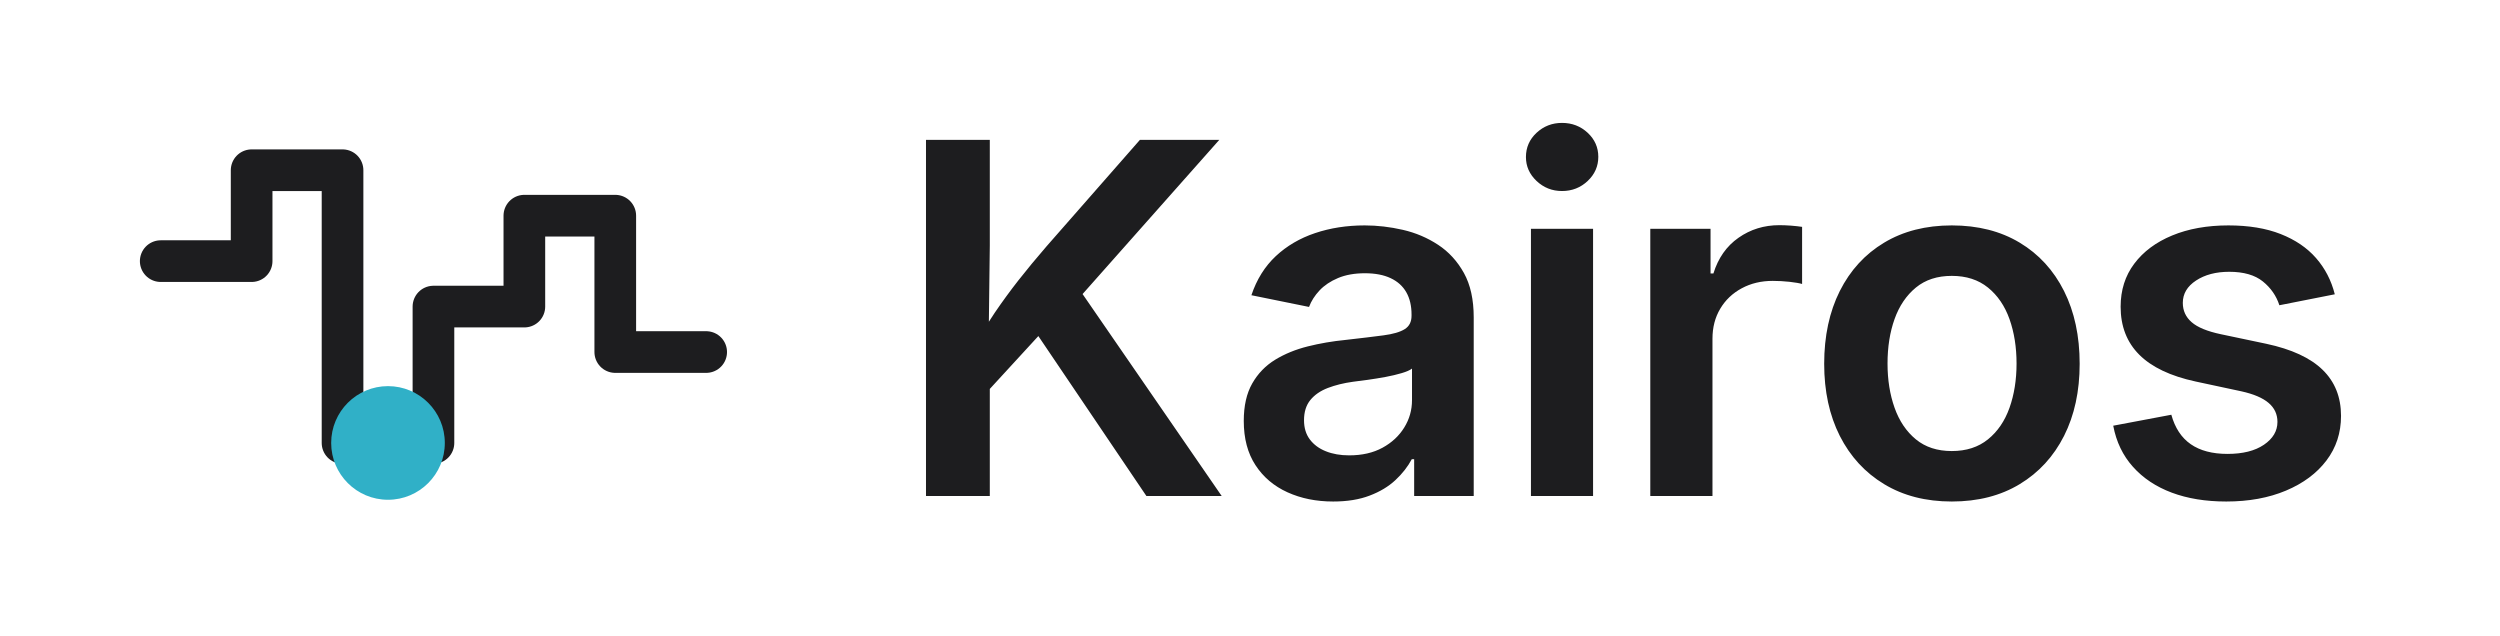
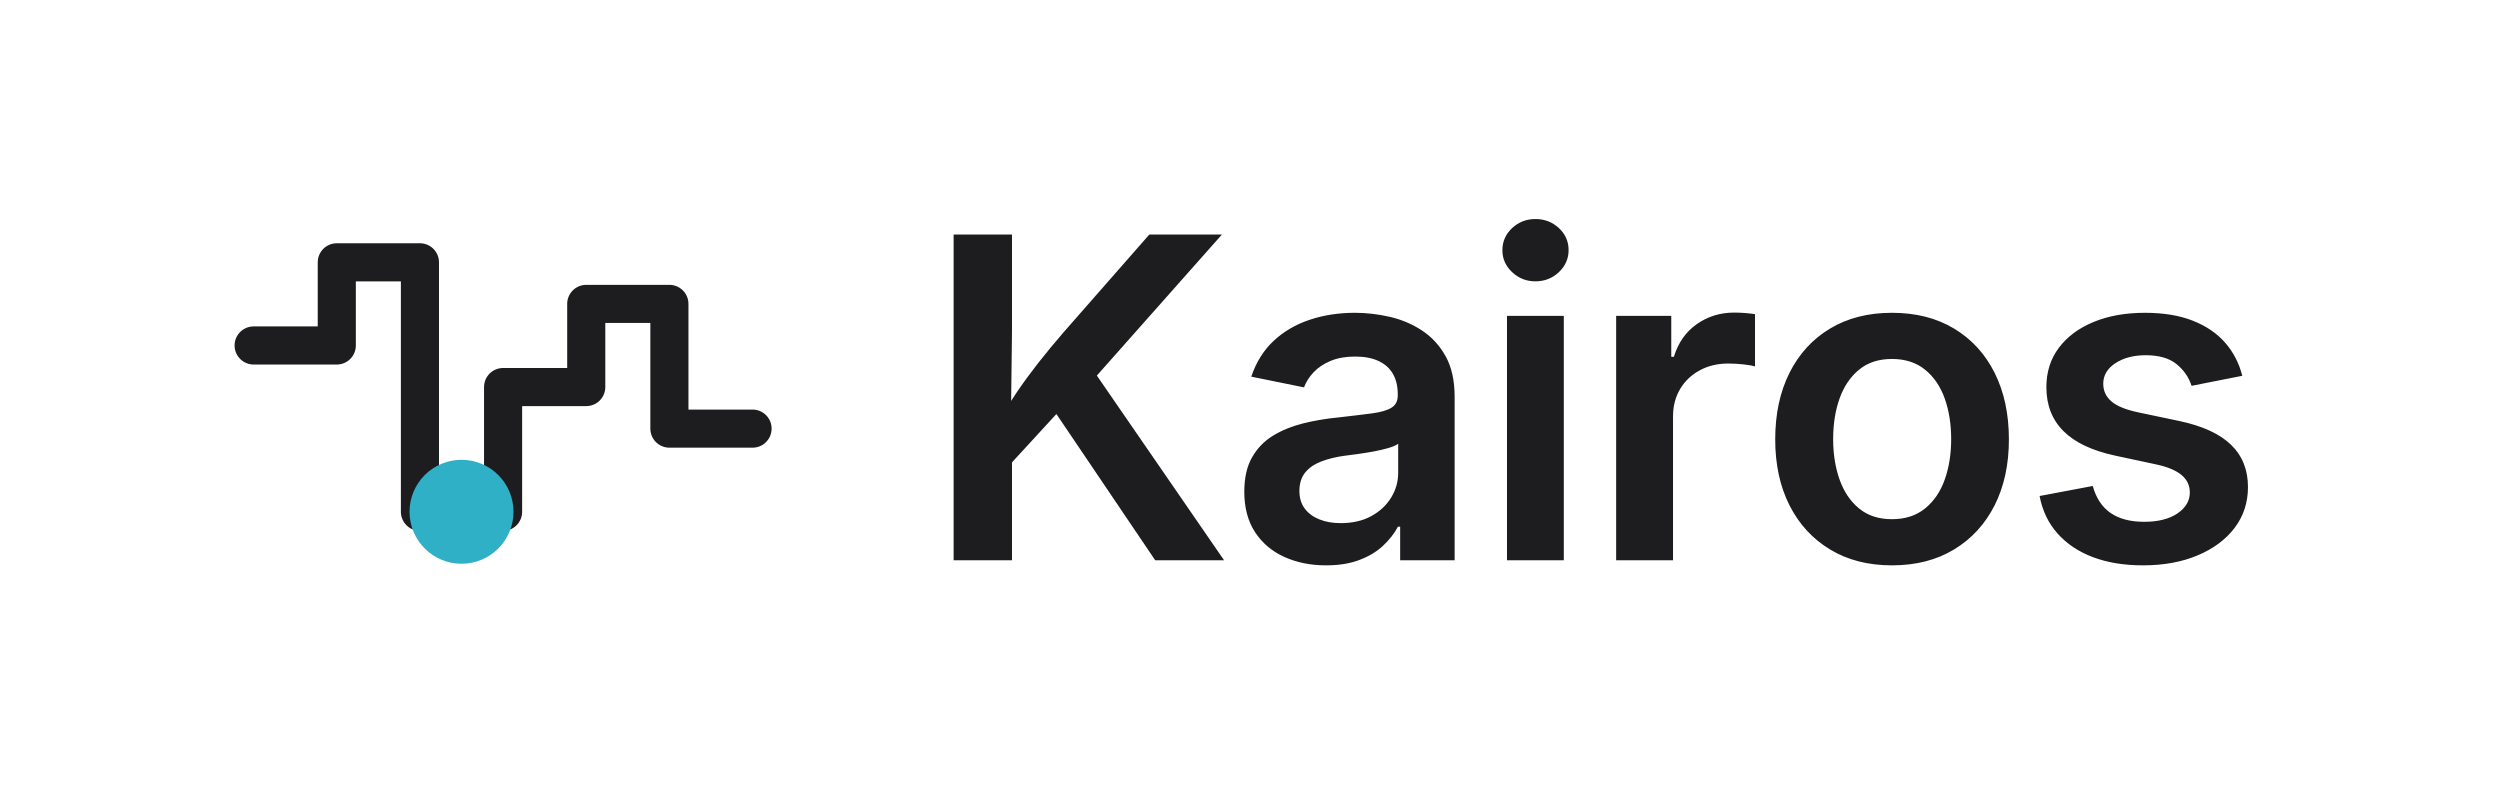
- <svg xmlns="http://www.w3.org/2000/svg" viewBox="0 0 429 109" width="429" height="109" role="img" aria-labelledby="t">
+ <svg xmlns="http://www.w3.org/2000/svg" viewBox="-20 -20 469 149" width="469" height="149" role="img" aria-labelledby="t">
  <g transform="translate(-24.42 -33.19) scale(1.3)">
    <path d="M40 60 H52 V48 H64 V84 H76 V66 H88 V54 H100 V72 H112" fill="none" stroke="#1D1D1F" stroke-width="5.5" stroke-linecap="round" stroke-linejoin="round" />
    <circle cx="70" cy="84" r="7.5" fill="#30B0C7" />
  </g>
  <path d="M158.90 85.11V24.00H169.85V42.13L169.69 55.21Q170.18 54.43 170.71 53.65Q172.60 50.87 174.75 48.12Q176.91 45.37 179.57 42.29L195.61 24.00H209.23L185.77 50.46L209.64 85.11H196.72L178.18 57.67L169.85 66.74V85.11Z M228.77 86.06Q224.42 86.06 220.94 84.48Q217.45 82.90 215.44 79.82Q213.43 76.75 213.43 72.23Q213.43 68.34 214.89 65.79Q216.34 63.25 218.82 61.73Q221.30 60.22 224.42 59.44Q227.54 58.66 230.90 58.33Q234.88 57.88 237.38 57.55Q239.88 57.22 241.05 56.48Q242.22 55.75 242.22 54.19V53.98Q242.22 51.73 241.32 50.15Q240.42 48.57 238.63 47.73Q236.85 46.89 234.22 46.89Q231.56 46.89 229.61 47.71Q227.66 48.53 226.43 49.84Q225.20 51.15 224.63 52.67L214.74 50.66Q216.10 46.60 218.93 43.95Q221.76 41.31 225.67 40.00Q229.59 38.68 234.18 38.68Q237.42 38.68 240.73 39.44Q244.03 40.20 246.78 42.01Q249.52 43.81 251.21 46.85Q252.89 49.88 252.89 54.47V85.11H242.67V78.80H242.26Q241.24 80.72 239.45 82.39Q237.67 84.05 235.02 85.05Q232.38 86.06 228.77 86.06ZM231.52 78.14Q234.84 78.14 237.24 76.83Q239.64 75.52 240.97 73.36Q242.30 71.21 242.30 68.67V63.25Q241.77 63.66 240.52 64.03Q239.27 64.40 237.73 64.69Q236.19 64.97 234.70 65.18Q233.20 65.38 232.17 65.51Q229.79 65.84 227.87 66.57Q225.94 67.31 224.85 68.65Q223.77 69.98 223.77 72.11Q223.77 74.08 224.77 75.41Q225.78 76.75 227.52 77.44Q229.26 78.14 231.52 78.14Z M262.71 85.11V39.26H273.37V85.11ZM268.04 32.78Q265.50 32.78 263.67 31.05Q261.85 29.33 261.85 26.95Q261.85 24.49 263.67 22.79Q265.50 21.09 268.04 21.09Q270.62 21.09 272.45 22.79Q274.27 24.49 274.27 26.91Q274.27 29.33 272.45 31.05Q270.62 32.78 268.04 32.78Z M283.19 85.11V39.26H293.53V46.93H294.02Q295.25 42.95 298.33 40.80Q301.40 38.64 305.34 38.64Q306.24 38.64 307.35 38.72Q308.46 38.81 309.24 38.93V48.73Q308.58 48.53 307.10 48.36Q305.63 48.20 304.19 48.20Q301.24 48.20 298.88 49.47Q296.52 50.74 295.19 52.98Q293.86 55.21 293.86 58.12V85.11Z M334.93 86.06Q328.24 86.06 323.32 83.08Q318.40 80.11 315.71 74.80Q313.03 69.49 313.03 62.43Q313.03 55.29 315.71 49.94Q318.40 44.59 323.32 41.64Q328.24 38.68 334.93 38.68Q341.66 38.68 346.58 41.64Q351.50 44.59 354.19 49.94Q356.87 55.29 356.87 62.43Q356.87 69.49 354.19 74.80Q351.50 80.11 346.58 83.08Q341.66 86.06 334.93 86.06ZM334.93 77.40Q338.66 77.40 341.14 75.39Q343.62 73.38 344.83 69.98Q346.04 66.57 346.04 62.39Q346.04 58.17 344.83 54.76Q343.62 51.36 341.14 49.35Q338.66 47.34 334.93 47.34Q331.20 47.34 328.76 49.35Q326.32 51.36 325.11 54.74Q323.90 58.12 323.90 62.39Q323.90 66.57 325.11 69.98Q326.32 73.38 328.76 75.39Q331.20 77.40 334.93 77.40Z M382.03 86.06Q376.74 86.06 372.68 84.54Q368.62 83.02 366.02 80.11Q363.41 77.20 362.63 73.05L372.60 71.17Q373.54 74.57 375.94 76.23Q378.34 77.89 382.24 77.89Q386.18 77.89 388.49 76.32Q390.81 74.74 390.81 72.40Q390.81 70.43 389.29 69.14Q387.78 67.85 384.62 67.15L376.78 65.47Q370.30 64.07 367.10 60.87Q363.90 57.67 363.90 52.63Q363.90 48.36 366.24 45.25Q368.58 42.13 372.74 40.41Q376.91 38.68 382.40 38.68Q387.61 38.68 391.36 40.16Q395.12 41.64 397.43 44.28Q399.75 46.93 400.65 50.50L391.14 52.38Q390.36 49.96 388.31 48.30Q386.26 46.64 382.53 46.64Q379.12 46.64 376.84 48.14Q374.57 49.63 374.57 51.97Q374.57 53.98 376.09 55.29Q377.60 56.61 381.09 57.35L388.88 58.99Q395.40 60.38 398.56 63.46Q401.72 66.53 401.72 71.37Q401.72 75.72 399.22 79.02Q396.72 82.32 392.27 84.19Q387.82 86.06 382.03 86.06Z" fill="#1D1D1F" />
</svg>
